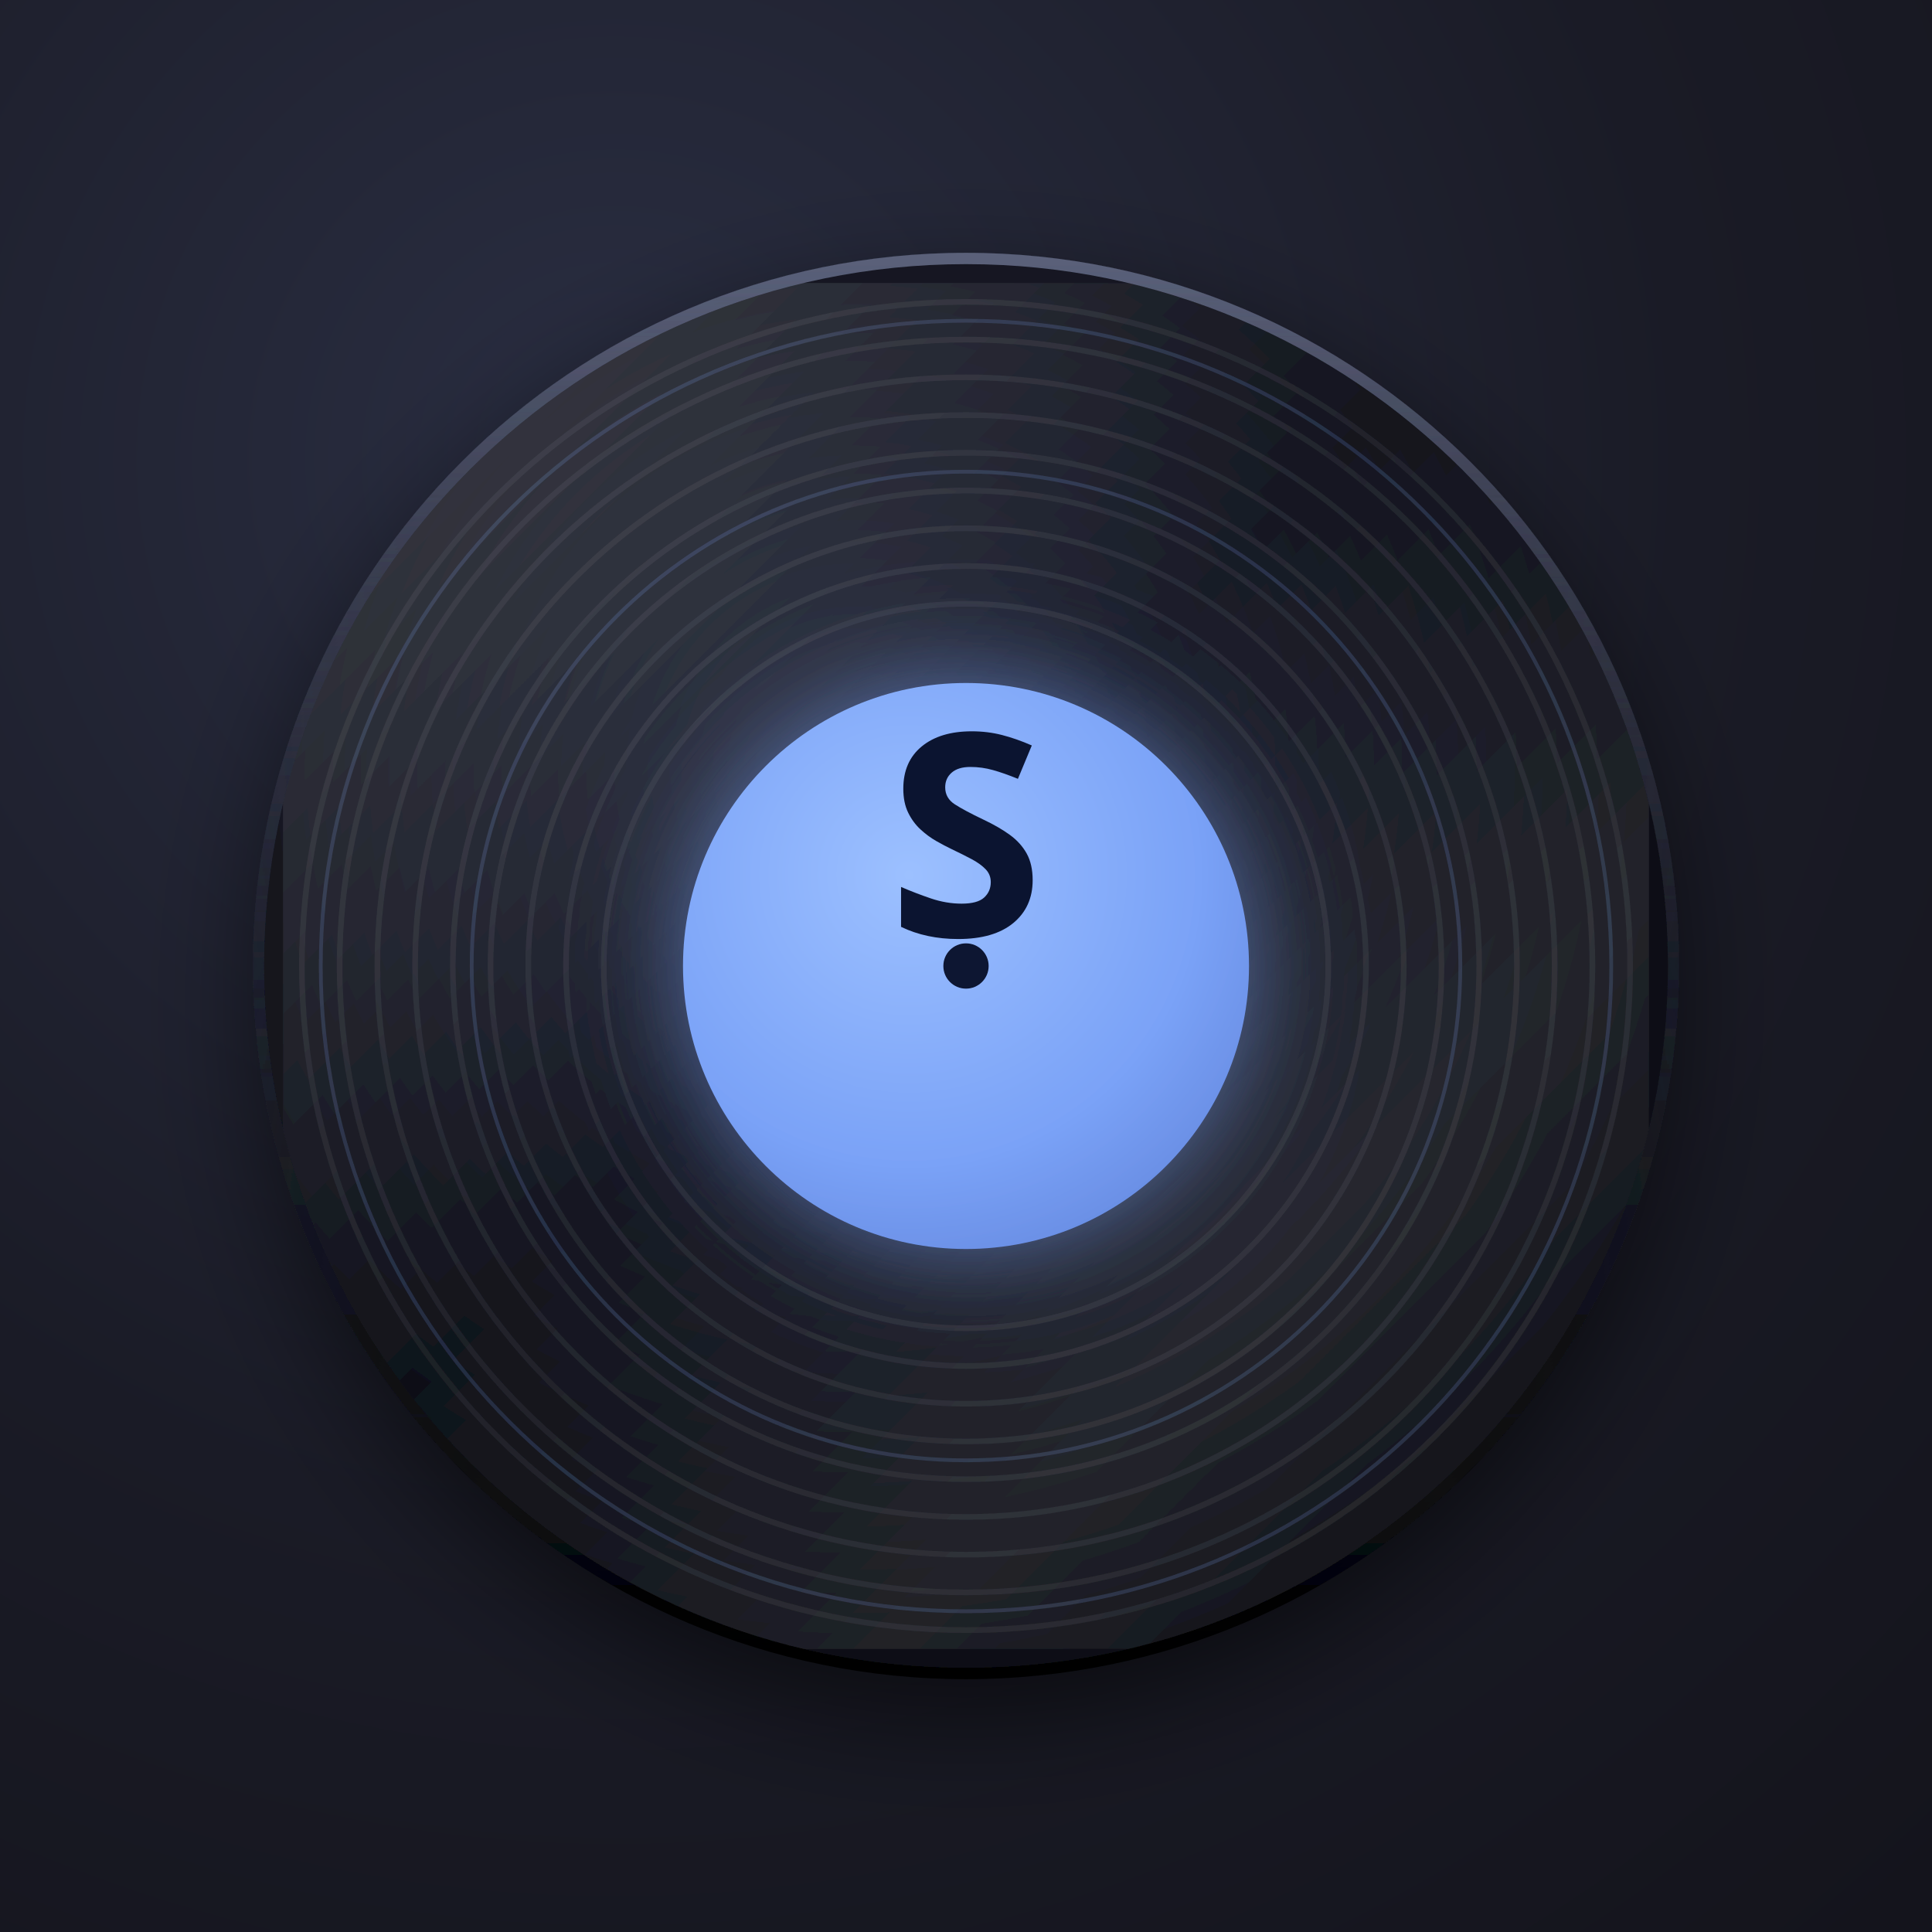
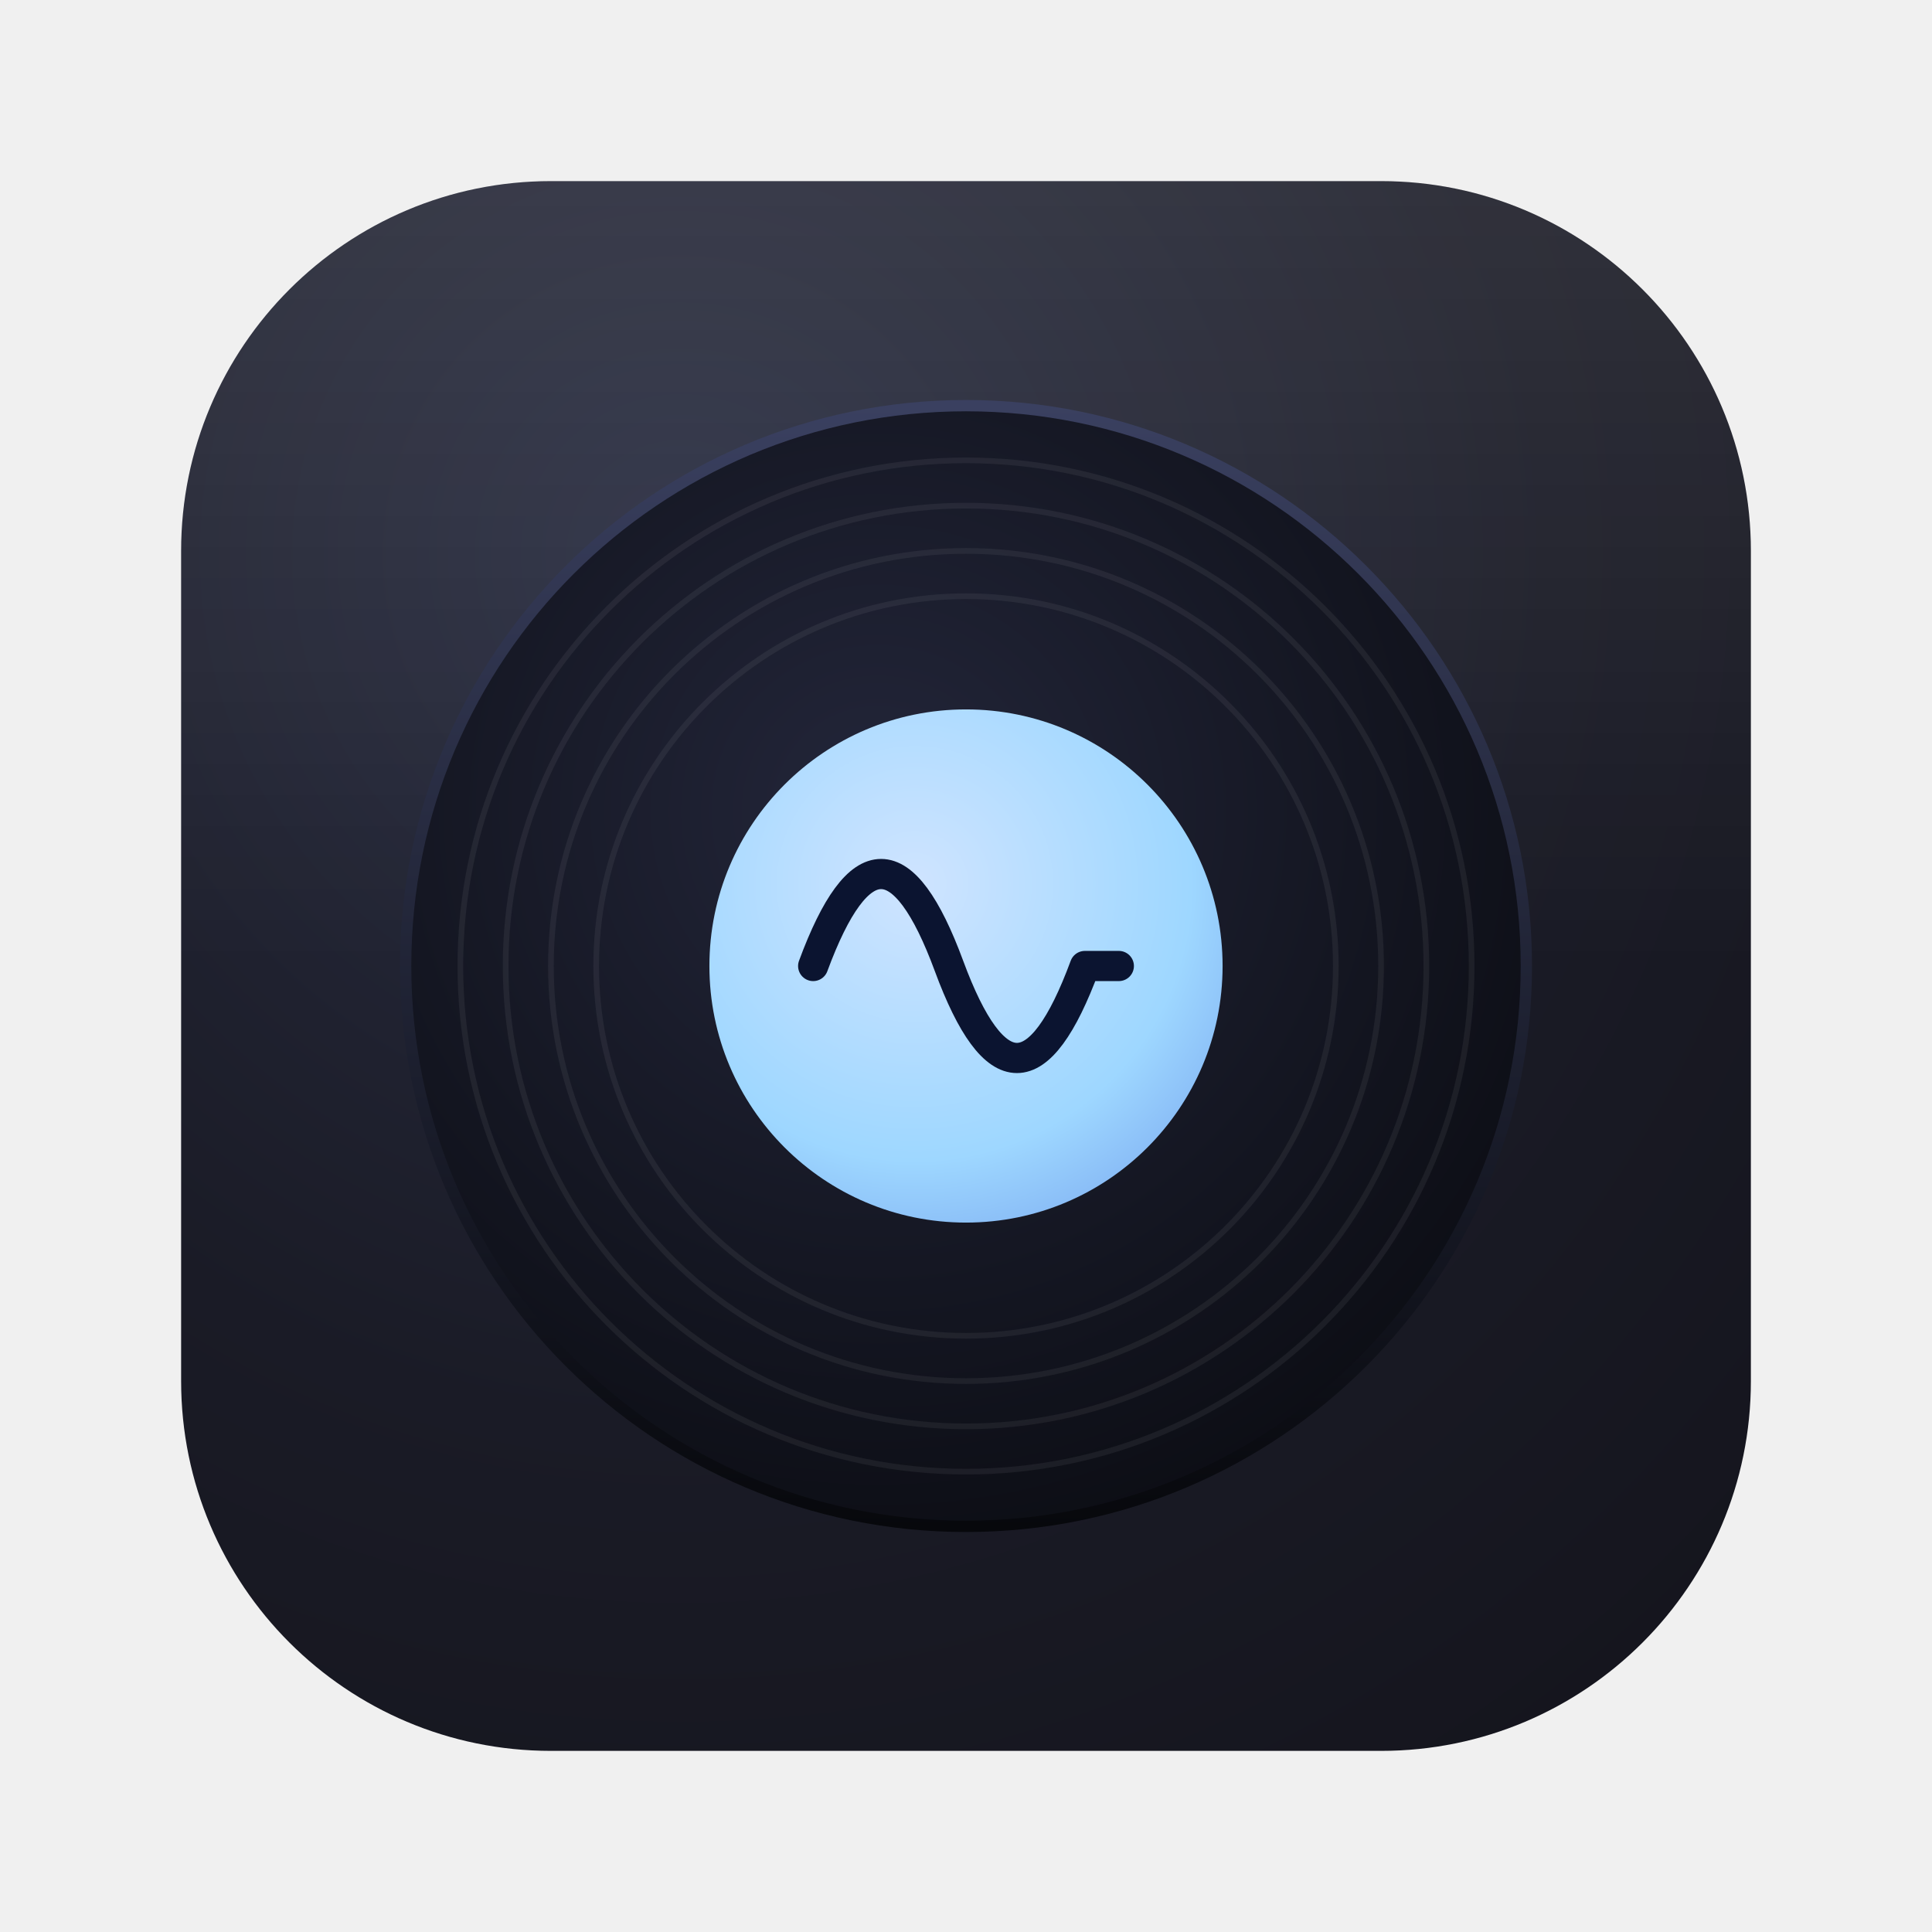
<svg xmlns="http://www.w3.org/2000/svg" width="1024" height="1024" viewBox="0 0 1024 1024">
  <defs>
-     <radialGradient id="bg" cx="0.32" cy="0.24" r="1.0">
+     <radialGradient id="tile" cx="0.32" cy="0.24" r="1.0">
      <stop offset="0" stop-color="#2A2E42" />
      <stop offset="0.55" stop-color="#1A1B26" />
      <stop offset="1" stop-color="#14141C" />
    </radialGradient>
-     <radialGradient id="disc" cx="0.42" cy="0.36" r="0.8">
-       <stop offset="0" stop-color="#262A3A" />
-       <stop offset="0.5" stop-color="#141620" />
+     <linearGradient id="gloss" x1="0" y1="0" x2="0" y2="1">
+       <stop offset="0" stop-color="#FFFFFF" stop-opacity="0.10" />
+       <stop offset="0.5" stop-color="#FFFFFF" stop-opacity="0" />
+     </linearGradient>
+     <radialGradient id="disc" cx="0.42" cy="0.36" r="0.85">
+       <stop offset="0" stop-color="#23263A" />
+       <stop offset="0.55" stop-color="#131520" />
      <stop offset="1" stop-color="#07080C" />
    </radialGradient>
    <linearGradient id="rim" x1="0" y1="0" x2="0" y2="1">
-       <stop offset="0" stop-color="#5A6079" />
-       <stop offset="0.5" stop-color="#23263250" />
-       <stop offset="1" stop-color="#000000" />
+       <stop offset="0" stop-color="#3A4060" />
+       <stop offset="1" stop-color="#07080C" />
    </linearGradient>
-     <radialGradient id="label" cx="0.4" cy="0.34" r="0.85">
-       <stop offset="0" stop-color="#9CC0FF" />
-       <stop offset="0.6" stop-color="#7AA2F7" />
-       <stop offset="1" stop-color="#5D7FD6" />
+     <radialGradient id="label" cx="0.4" cy="0.34" r="0.9">
+       <stop offset="0" stop-color="#CFE4FF" />
+       <stop offset="0.6" stop-color="#9ED7FF" />
+       <stop offset="1" stop-color="#6F9BEC" />
    </radialGradient>
-     <linearGradient id="sheen" x1="0" y1="0" x2="1" y2="1">
-       <stop offset="0" stop-color="#FFFFFF" stop-opacity="0.16" />
-       <stop offset="0.45" stop-color="#FFFFFF" stop-opacity="0" />
-       <stop offset="0.72" stop-color="#FFFFFF" stop-opacity="0.08" />
-       <stop offset="1" stop-color="#FFFFFF" stop-opacity="0" />
-     </linearGradient>
-     <clipPath id="discClip">
-       <circle cx="512" cy="512" r="372" />
-     </clipPath>
-     <filter id="discShadow" x="-25%" y="-25%" width="150%" height="150%">
-       <feDropShadow dx="0" dy="20" stdDeviation="30" flood-color="#000000" flood-opacity="0.55" />
-     </filter>
-     <filter id="labelGlow" x="-60%" y="-60%" width="220%" height="220%">
-       <feDropShadow dx="0" dy="0" stdDeviation="28" flood-color="#7AA2F7" flood-opacity="0.6" />
-     </filter>
  </defs>
-   <rect width="1024" height="1024" fill="url(#bg)" />
-   <g filter="url(#discShadow)">
-     <circle cx="512" cy="512" r="378" fill="url(#rim)" />
-     <circle cx="512" cy="512" r="372" fill="url(#disc)" />
-     <g clip-path="url(#discClip)">
-       <g fill="none" stroke="#FFFFFF" stroke-opacity="0.06">
-         <circle cx="512" cy="512" r="352" stroke-width="3" />
-         <circle cx="512" cy="512" r="332" stroke-width="3" />
-         <circle cx="512" cy="512" r="312" stroke-width="3" />
-         <circle cx="512" cy="512" r="292" stroke-width="3" />
-         <circle cx="512" cy="512" r="272" stroke-width="3" />
-         <circle cx="512" cy="512" r="252" stroke-width="3" />
-         <circle cx="512" cy="512" r="232" stroke-width="3" />
-         <circle cx="512" cy="512" r="212" stroke-width="3" />
-         <circle cx="512" cy="512" r="192" stroke-width="3" />
-       </g>
-       <g fill="none" stroke="#7AA2F7" stroke-opacity="0.18">
-         <circle cx="512" cy="512" r="342" stroke-width="2" />
-         <circle cx="512" cy="512" r="262" stroke-width="2" />
-       </g>
-       <rect x="150" y="150" width="724" height="724" fill="url(#sheen)" />
-     </g>
-     <circle cx="512" cy="512" r="150" fill="url(#label)" filter="url(#labelGlow)" />
-     <circle cx="512" cy="512" r="12" fill="#0B1430" />
+   <rect x="96" y="96" width="832" height="832" rx="196" fill="url(#tile)" />
+   <rect x="96" y="96" width="832" height="832" rx="196" fill="url(#gloss)" />
+   <circle cx="512" cy="512" r="300" fill="url(#rim)" />
+   <circle cx="512" cy="512" r="294" fill="url(#disc)" />
+   <g fill="none" stroke="#FFFFFF" stroke-opacity="0.06" stroke-width="3">
+     <circle cx="512" cy="512" r="268" />
+     <circle cx="512" cy="512" r="244" />
+     <circle cx="512" cy="512" r="220" />
+     <circle cx="512" cy="512" r="196" />
  </g>
-   <text x="512" y="438" font-family="Marker Felt" font-weight="bold" font-size="150" fill="#0B1430" text-anchor="middle" dominant-baseline="central">S</text>
+   <circle cx="512" cy="512" r="136" fill="url(#label)" />
+   <path d="M431 512 C 455 447, 479 447, 503 512 S 551 577, 575 512 L 593 512" fill="none" stroke="#0B1430" stroke-width="16" stroke-linecap="round" stroke-linejoin="round" />
</svg>
